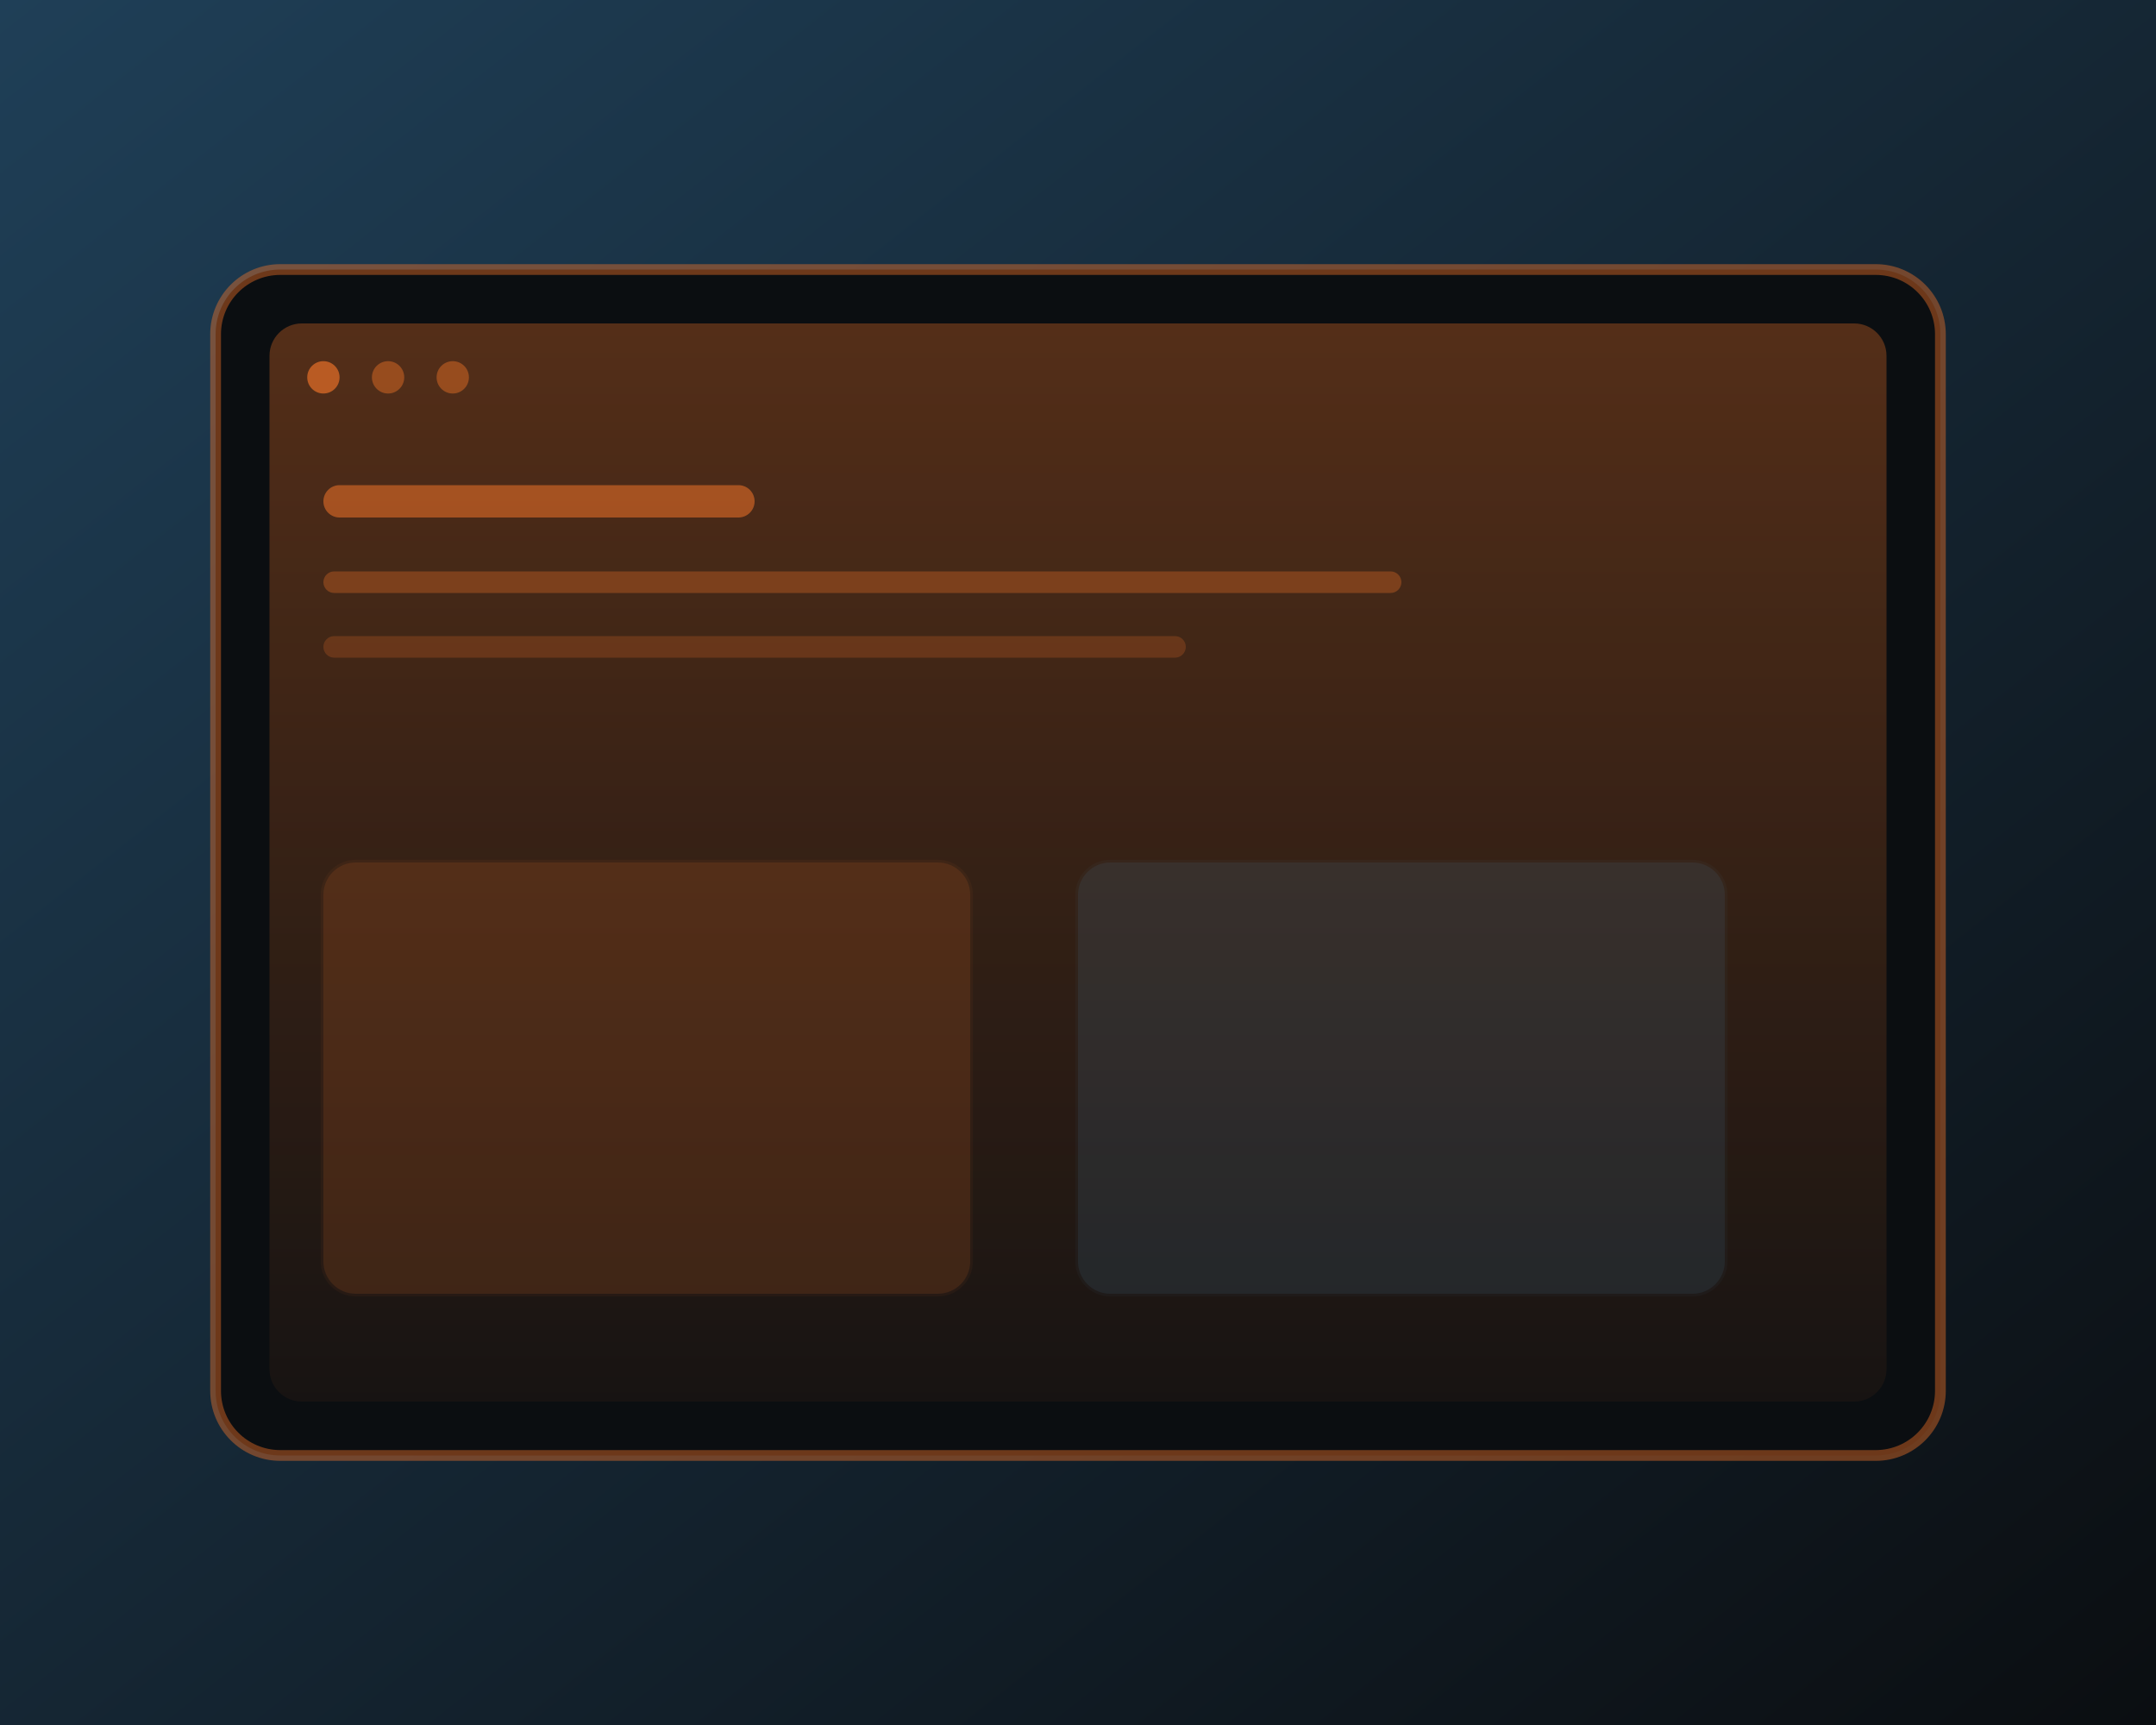
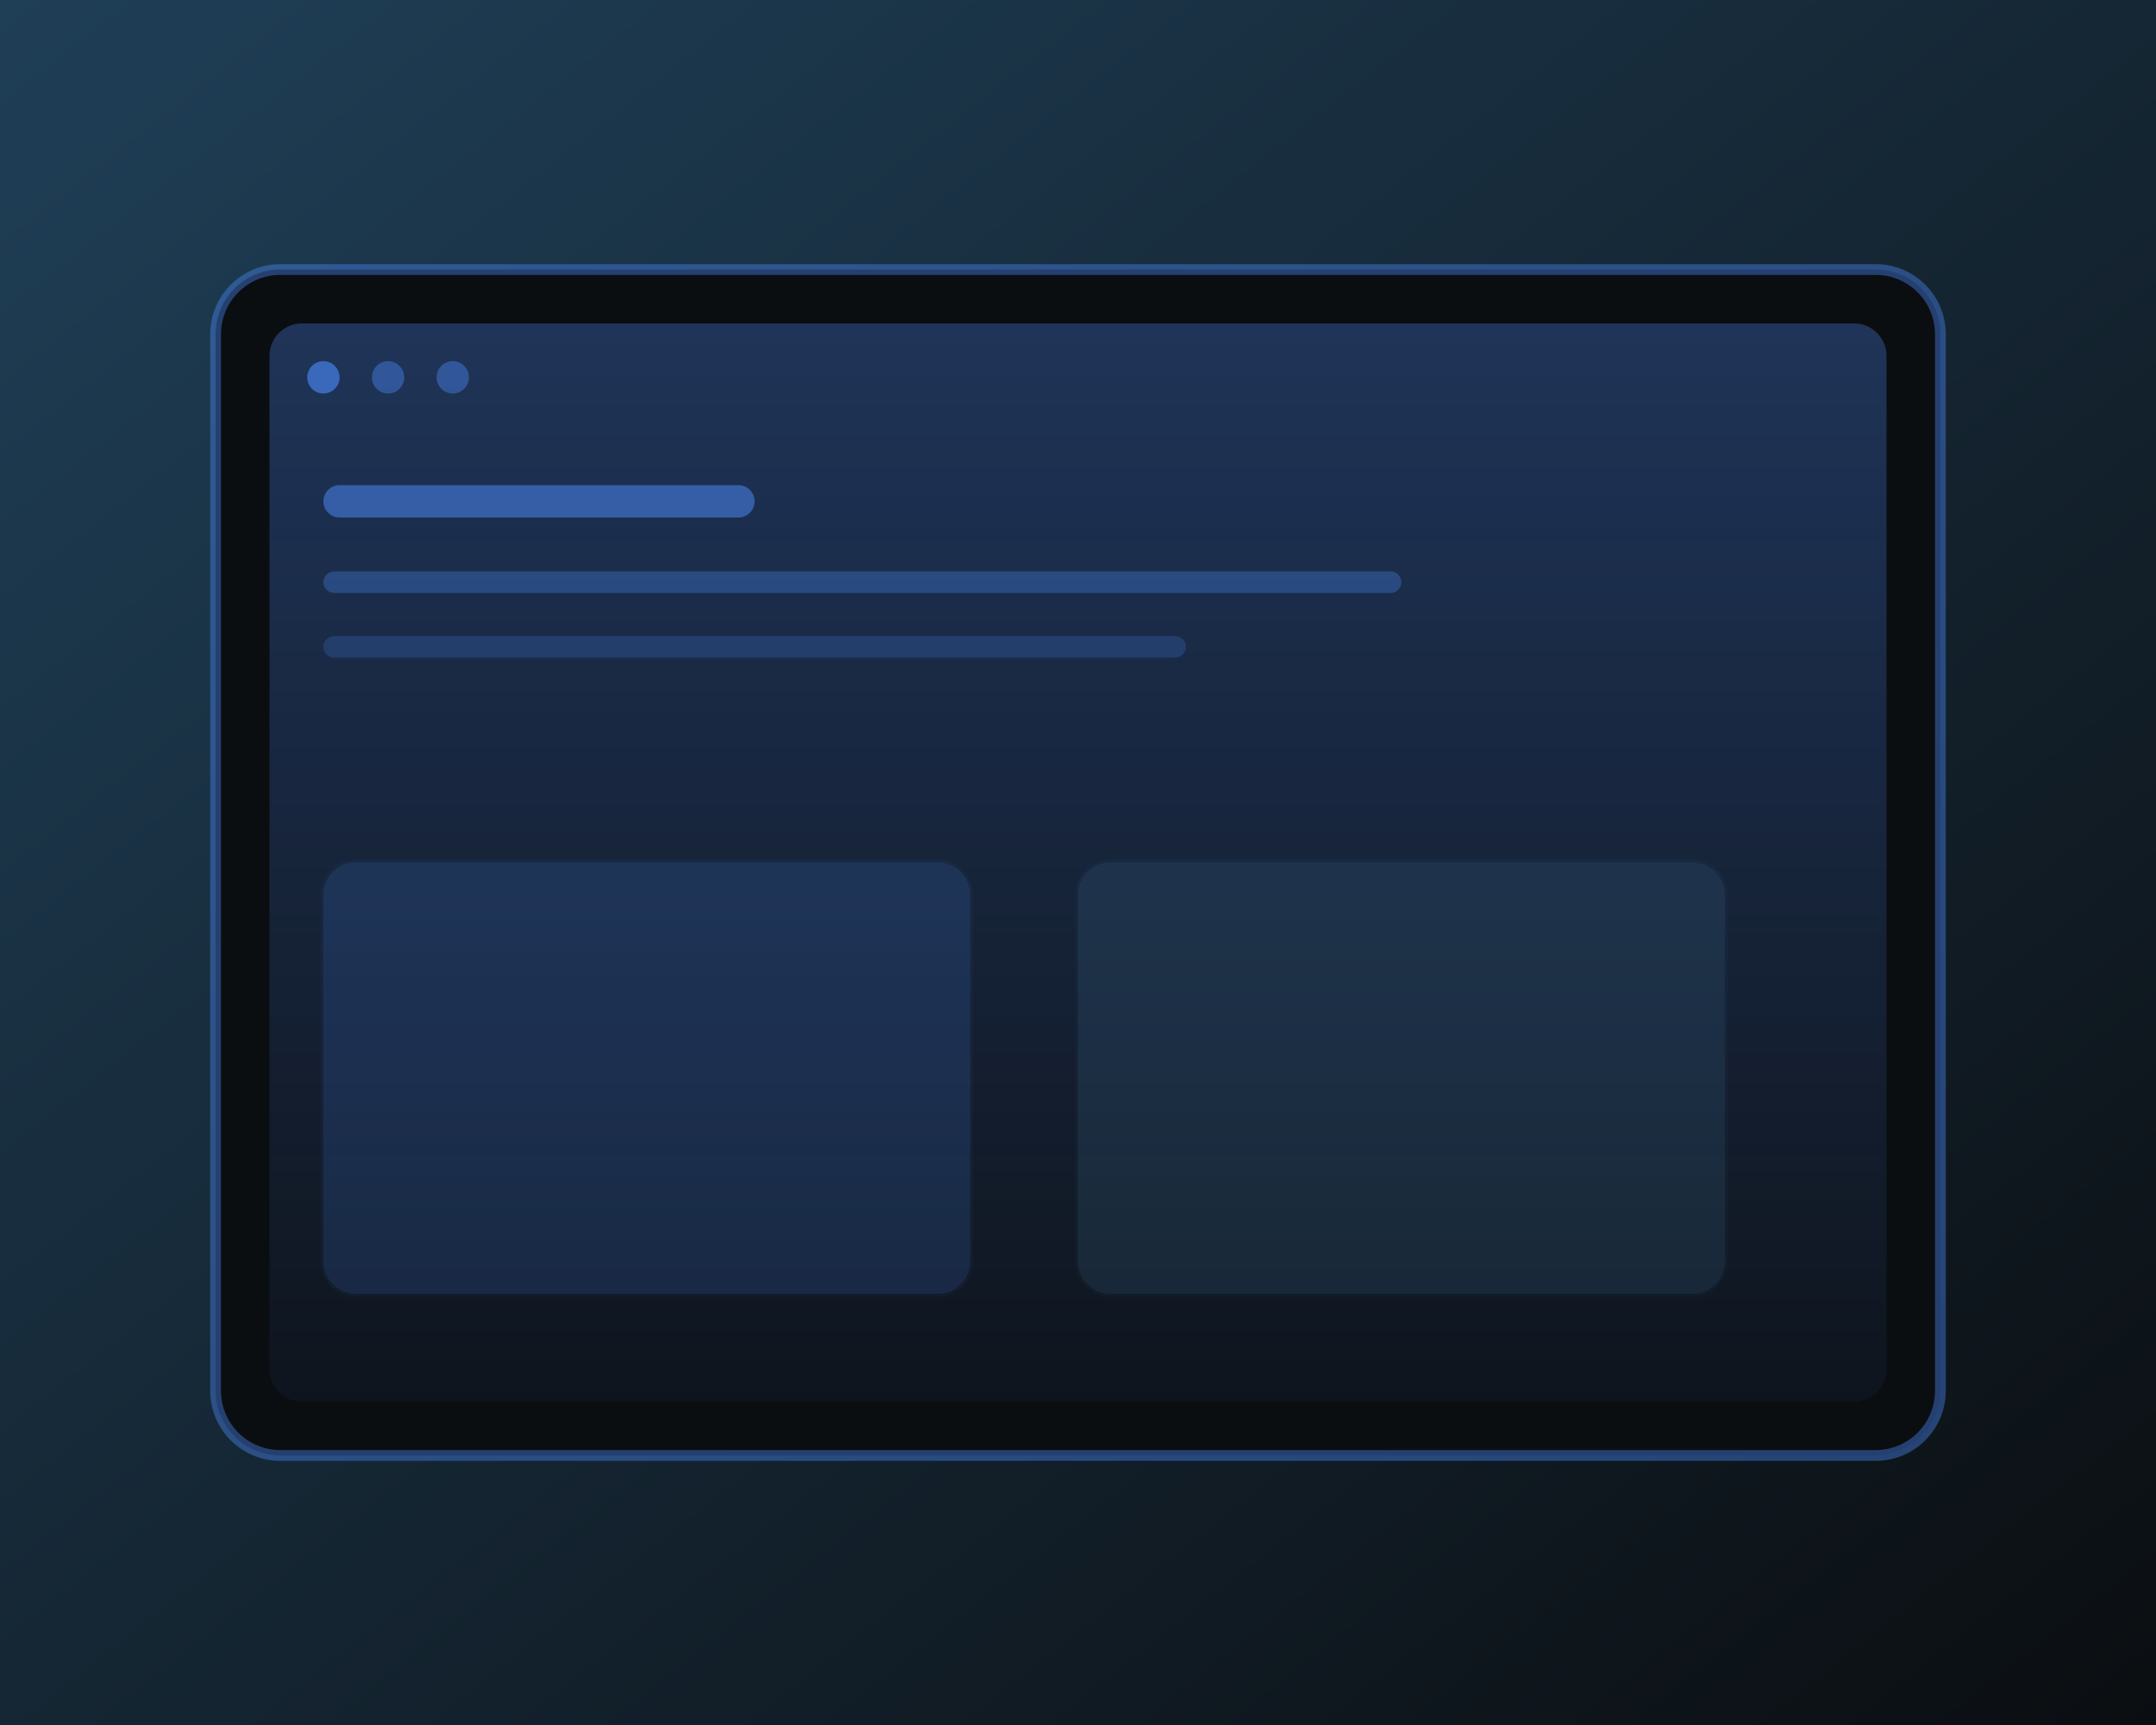
<svg xmlns="http://www.w3.org/2000/svg" width="400" height="320" viewBox="0 0 400 320">
  <defs>
    <linearGradient id="bg1" x1="0" y1="0" x2="1" y2="1">
      <stop offset="0%" stop-color="#1f3f57" />
      <stop offset="100%" stop-color="#0b0e11" />
    </linearGradient>
    <linearGradient id="screen1" x1="0" y1="0" x2="0" y2="1">
-       <stop offset="0%" stop-color="#ff7a29" stop-opacity="0.3" />
-       <stop offset="100%" stop-color="#ff7a29" stop-opacity="0.05" />
+       <stop offset="0%" stop-color="#4d8dff" stop-opacity="0.3" />
+       <stop offset="100%" stop-color="#4d8dff" stop-opacity="0.05" />
    </linearGradient>
  </defs>
  <rect width="400" height="320" fill="url(#bg1)" />
-   <rect x="40" y="50" width="320" height="220" rx="12" fill="#0b0e11" stroke="#ff7a29" stroke-opacity="0.4" stroke-width="2" />
+   <rect x="40" y="50" width="320" height="220" rx="12" fill="#0b0e11" stroke="#4d8dff" stroke-opacity="0.4" stroke-width="2" />
  <rect x="50" y="60" width="300" height="200" rx="6" fill="url(#screen1)" />
-   <circle cx="60" cy="70" r="3" fill="#ff7a29" opacity="0.6" />
-   <circle cx="72" cy="70" r="3" fill="#ff7a29" opacity="0.4" />
-   <circle cx="84" cy="70" r="3" fill="#ff7a29" opacity="0.4" />
-   <rect x="60" y="90" width="80" height="6" rx="3" fill="#ff7a29" opacity="0.5" />
-   <rect x="60" y="106" width="200" height="4" rx="2" fill="#ff7a29" opacity="0.3" />
-   <rect x="60" y="118" width="160" height="4" rx="2" fill="#ff7a29" opacity="0.2" />
-   <rect x="60" y="160" width="120" height="80" rx="6" fill="#ff7a29" opacity="0.15" stroke="#ff7a29" stroke-opacity="0.3" />
+   <circle cx="60" cy="70" r="3" fill="#4d8dff" opacity="0.6" />
+   <circle cx="72" cy="70" r="3" fill="#4d8dff" opacity="0.4" />
+   <circle cx="84" cy="70" r="3" fill="#4d8dff" opacity="0.4" />
+   <rect x="60" y="90" width="80" height="6" rx="3" fill="#4d8dff" opacity="0.5" />
+   <rect x="60" y="106" width="200" height="4" rx="2" fill="#4d8dff" opacity="0.3" />
+   <rect x="60" y="118" width="160" height="4" rx="2" fill="#4d8dff" opacity="0.2" />
+   <rect x="60" y="160" width="120" height="80" rx="6" fill="#4d8dff" opacity="0.15" stroke="#4d8dff" stroke-opacity="0.3" />
  <rect x="200" y="160" width="120" height="80" rx="6" fill="#4c86b0" opacity="0.15" stroke="#4c86b0" stroke-opacity="0.3" />
</svg>
